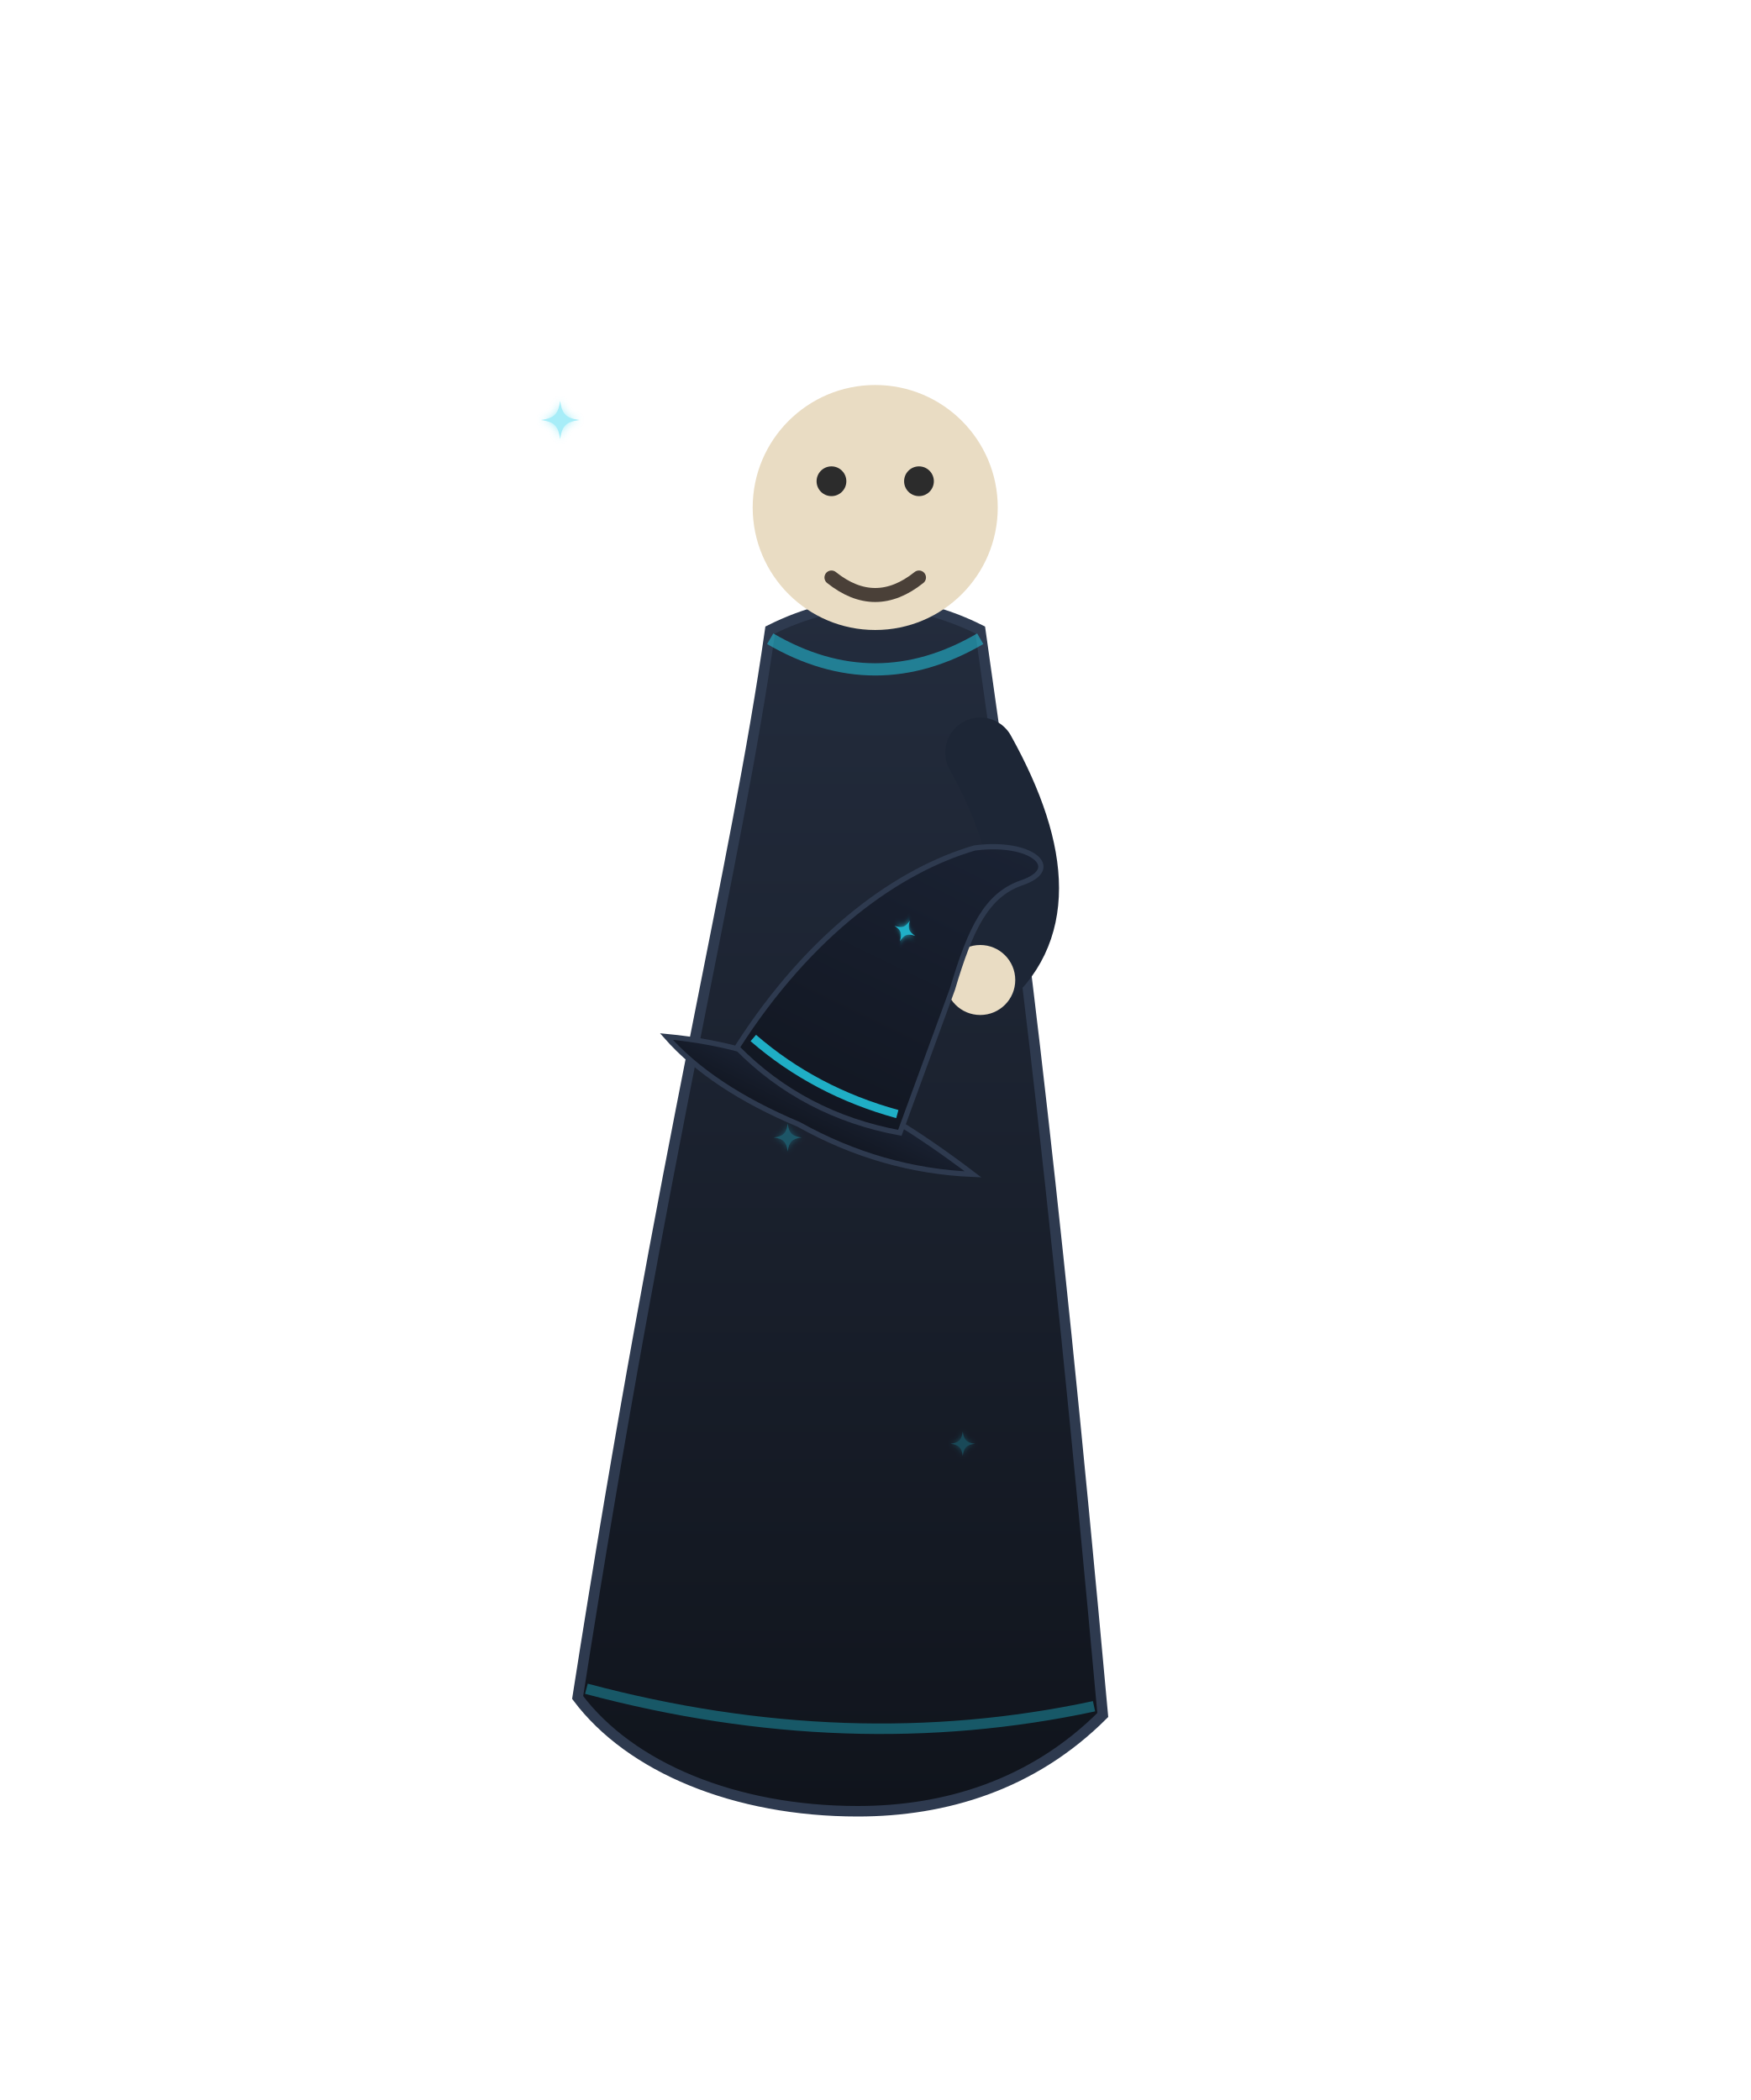
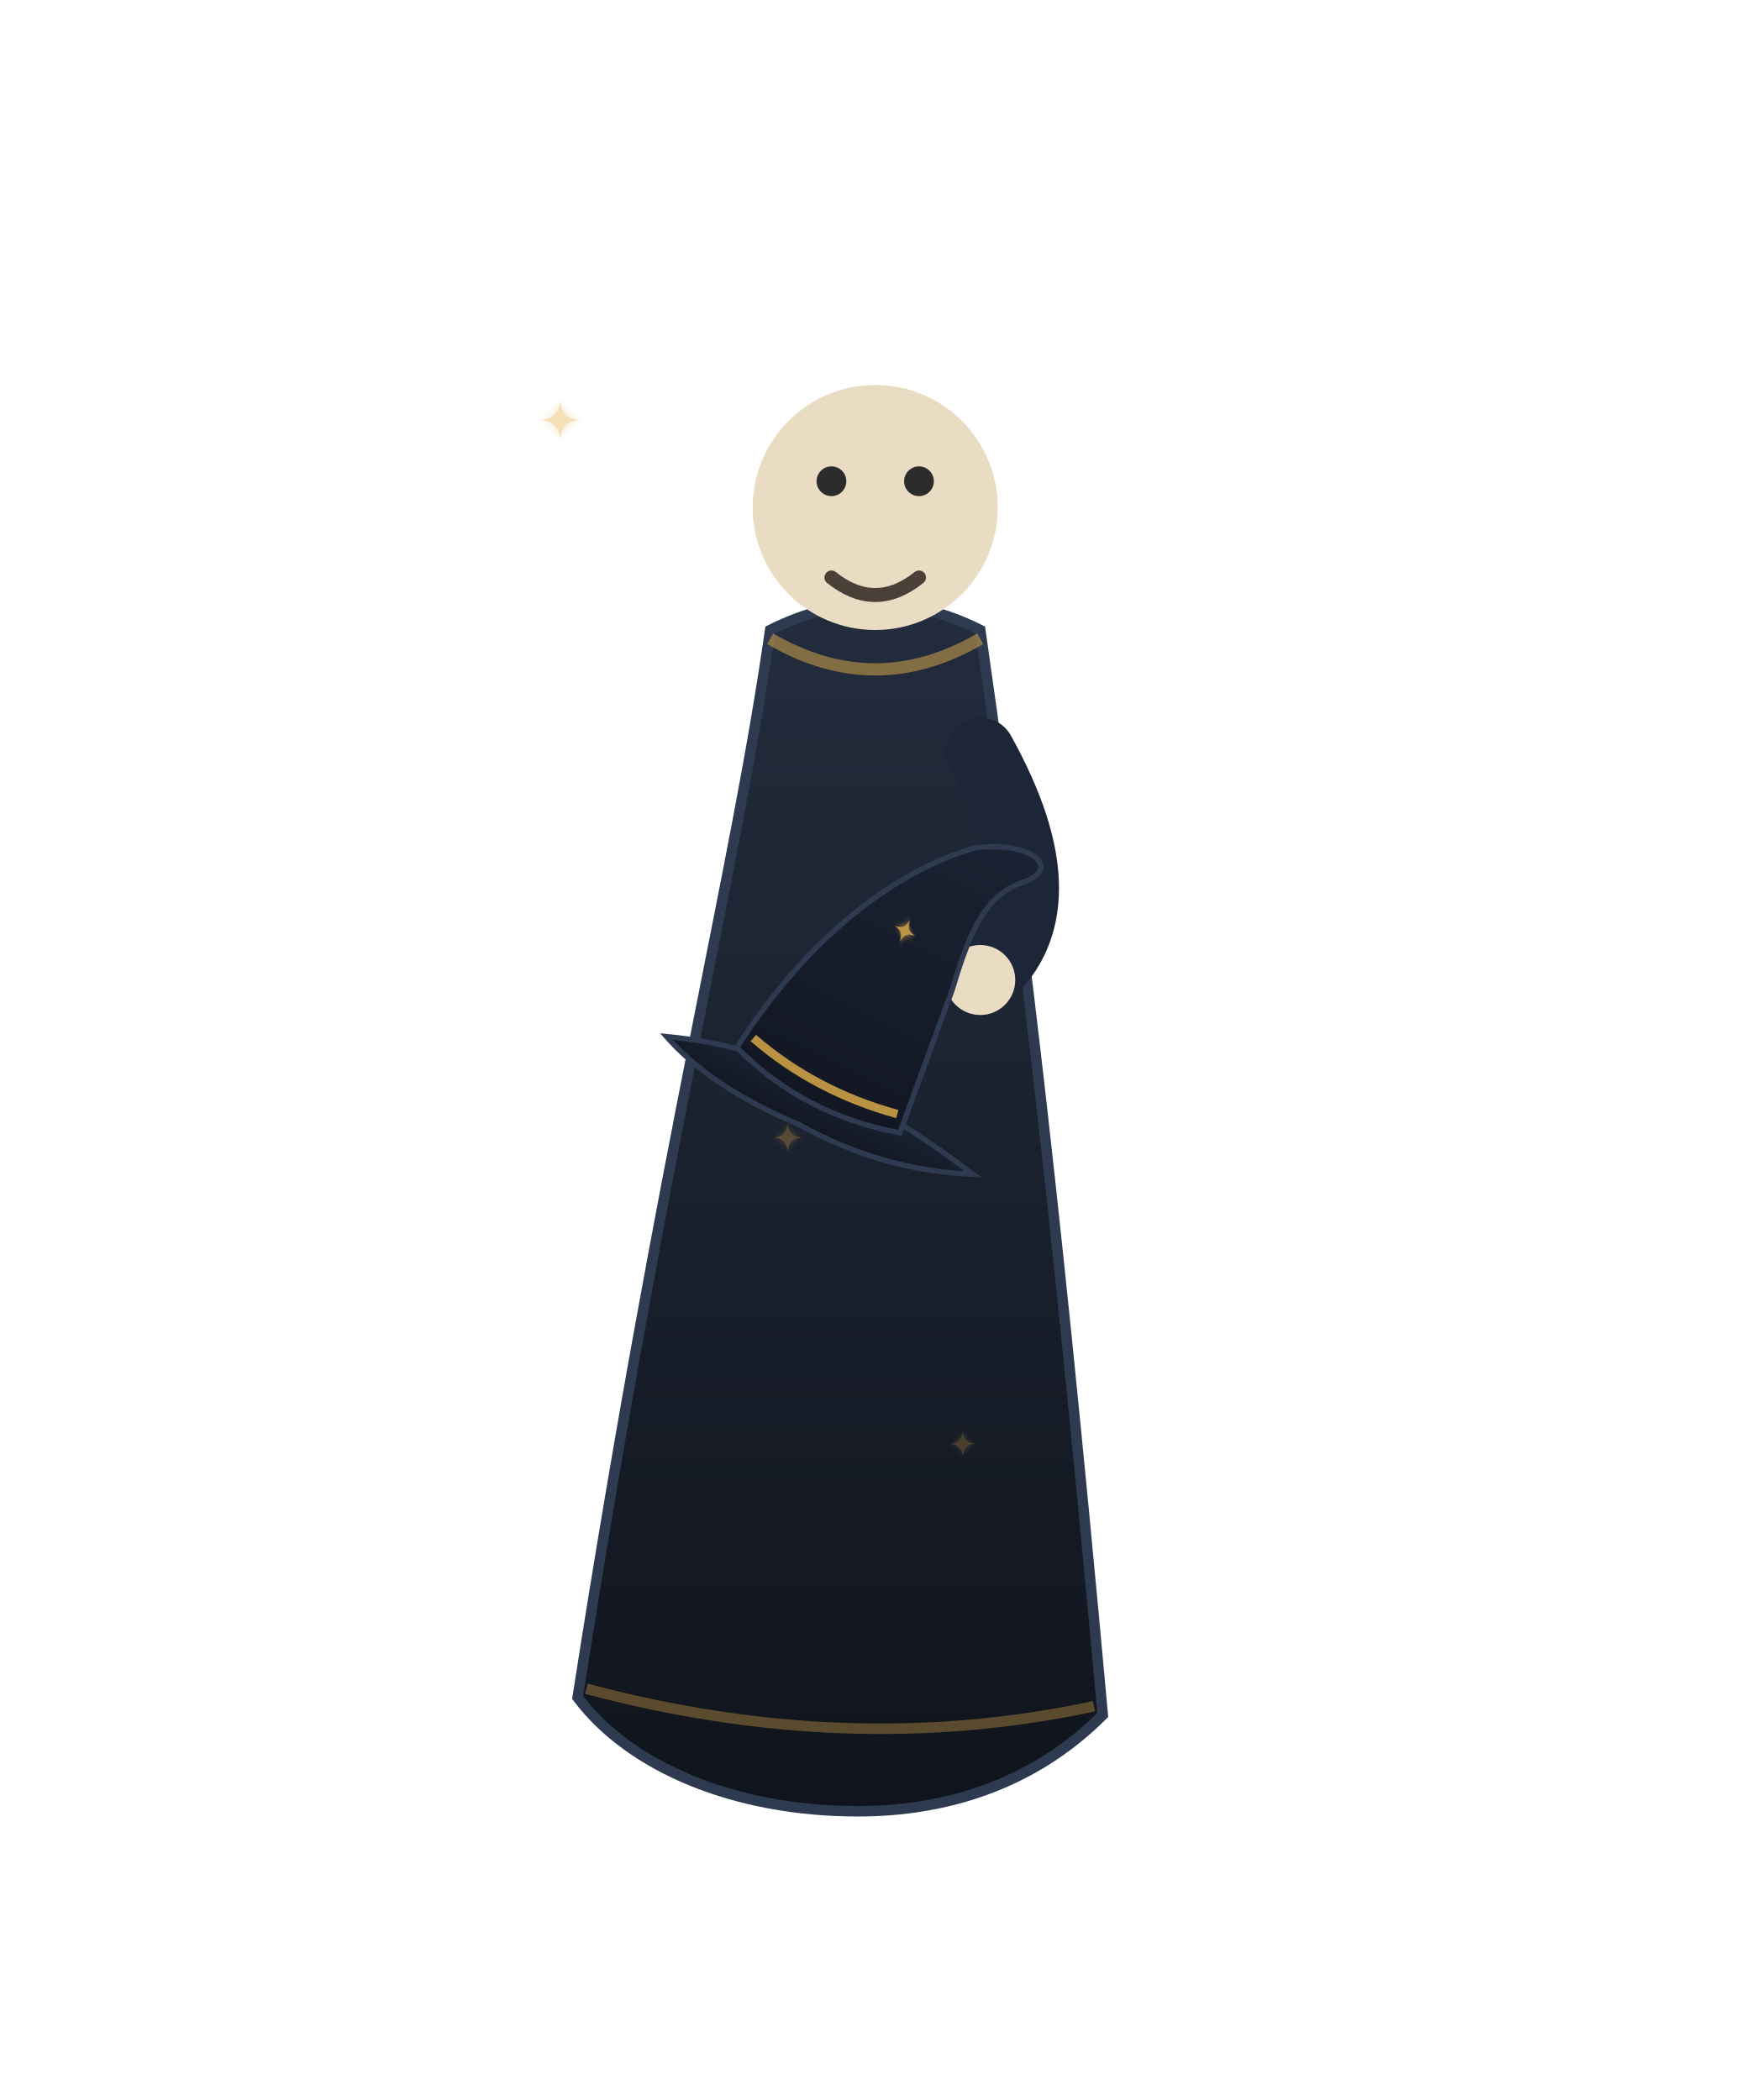
<svg xmlns="http://www.w3.org/2000/svg" viewBox="0 0 200 240">
  <defs>
    <filter id="glow" x="-60%" y="-60%" width="220%" height="220%">
      <feGaussianBlur stdDeviation="2.2" result="b" />
      <feMerge>
        <feMergeNode in="b" />
        <feMergeNode in="SourceGraphic" />
      </feMerge>
    </filter>
    <linearGradient id="robe" x1="0" y1="0" x2="0" y2="1">
      <stop offset="0" stop-color="#232c3d" />
      <stop offset="1" stop-color="#10141c" />
    </linearGradient>
    <linearGradient id="hat" x1="0" y1="0" x2="0" y2="1">
      <stop offset="0" stop-color="#1a2233" />
      <stop offset="1" stop-color="#121722" />
    </linearGradient>
  </defs>
  <path d="M88,72 Q100,66 112,72 C116,100 120,130 126,196 C118,204 108,207 98,207 C84,207 72,202 66,194 C76,130 84,100 88,72 Z" fill="url(#robe)" stroke="#2e3a4f" stroke-width="1.2" />
-   <path d="M88,73 Q100,80 112,73" stroke="#22d3ee" stroke-width="1.4" fill="none" opacity="0.5" />
-   <path d="M67,193 Q97,201 125,195" stroke="#22d3ee" stroke-width="1.2" fill="none" opacity="0.35" />
-   <path transform="translate(90,130) scale(0.16)" d="M0,-10 C1,-3 3,-1 10,0 C3,1 1,3 0,10 C-1,3 -3,1 -10,0 C-3,-1 -1,-3 0,-10 Z" fill="#22d3ee" opacity="0.3" filter="url(#glow)" />
-   <path transform="translate(110,165) scale(0.14)" d="M0,-10 C1,-3 3,-1 10,0 C3,1 1,3 0,10 C-1,3 -3,1 -10,0 C-3,-1 -1,-3 0,-10 Z" fill="#22d3ee" opacity="0.25" filter="url(#glow)" />
+   <path d="M88,73 Q100,80 112,73" stroke="#e3b04b" stroke-width="1.4" fill="none" opacity="0.5" />
+   <path d="M67,193 Q97,201 125,195" stroke="#e3b04b" stroke-width="1.2" fill="none" opacity="0.35" />
+   <path transform="translate(90,130) scale(0.16)" d="M0,-10 C1,-3 3,-1 10,0 C3,1 1,3 0,10 C-1,3 -3,1 -10,0 C-3,-1 -1,-3 0,-10 Z" fill="#e3b04b" opacity="0.3" filter="url(#glow)" />
+   <path transform="translate(110,165) scale(0.14)" d="M0,-10 C1,-3 3,-1 10,0 C3,1 1,3 0,10 C-1,3 -3,1 -10,0 C-3,-1 -1,-3 0,-10 Z" fill="#e3b04b" opacity="0.25" filter="url(#glow)" />
  <path d="M112,86 Q122,104 112,112" stroke="#1d2636" stroke-width="8" fill="none" stroke-linecap="round" />
  <circle cx="112" cy="112" r="4" fill="#e9dcc3" />
  <g transform="translate(36 96) scale(0.6)">
    <g transform="rotate(26 100 38)">
      <path d="M70,52 Q86,46 100,47 Q114,46 134,50 Q118,57 100,56 Q82,57 70,52 Z" fill="url(#hat)" stroke="#2e3a4f" stroke-width="1" />
      <path d="M83,48 C86,22 96,4 107,-6 C116,-12 124,-10 118,-4 C113,1 113,8 115,20 L118,49 Q100,54 83,48 Z" fill="url(#hat)" stroke="#2e3a4f" stroke-width="1" />
-       <path d="M85,45 Q100,49 116,46" stroke="#22d3ee" stroke-width="1.6" fill="none" opacity="0.8" />
-       <path transform="translate(102,14) scale(0.22)" d="M0,-10 C1,-3 3,-1 10,0 C3,1 1,3 0,10 C-1,3 -3,1 -10,0 C-3,-1 -1,-3 0,-10 Z" fill="#22d3ee" opacity="0.8" filter="url(#glow)" />
+       <path d="M85,45 Q100,49 116,46" stroke="#e3b04b" stroke-width="1.6" fill="none" opacity="0.8" />
+       <path transform="translate(102,14) scale(0.22)" d="M0,-10 C1,-3 3,-1 10,0 C3,1 1,3 0,10 C-1,3 -3,1 -10,0 C-3,-1 -1,-3 0,-10 Z" fill="#e3b04b" opacity="0.8" filter="url(#glow)" />
    </g>
  </g>
  <circle cx="100" cy="58" r="14" fill="#e9dcc3" />
  <circle cx="95" cy="55" r="1.7" fill="#2c2c2c" />
  <circle cx="105" cy="55" r="1.7" fill="#2c2c2c" />
  <path d="M95,66 Q100,70 105,66" stroke="#4a4038" stroke-width="1.6" fill="none" stroke-linecap="round" />
-   <path transform="translate(64,48) scale(0.22)" d="M0,-10 C1,-3 3,-1 10,0 C3,1 1,3 0,10 C-1,3 -3,1 -10,0 C-3,-1 -1,-3 0,-10 Z" fill="#22d3ee" opacity="0.4" filter="url(#glow)" />
+   <path transform="translate(64,48) scale(0.22)" d="M0,-10 C1,-3 3,-1 10,0 C3,1 1,3 0,10 C-1,3 -3,1 -10,0 C-3,-1 -1,-3 0,-10 Z" fill="#e3b04b" opacity="0.4" filter="url(#glow)" />
</svg>
